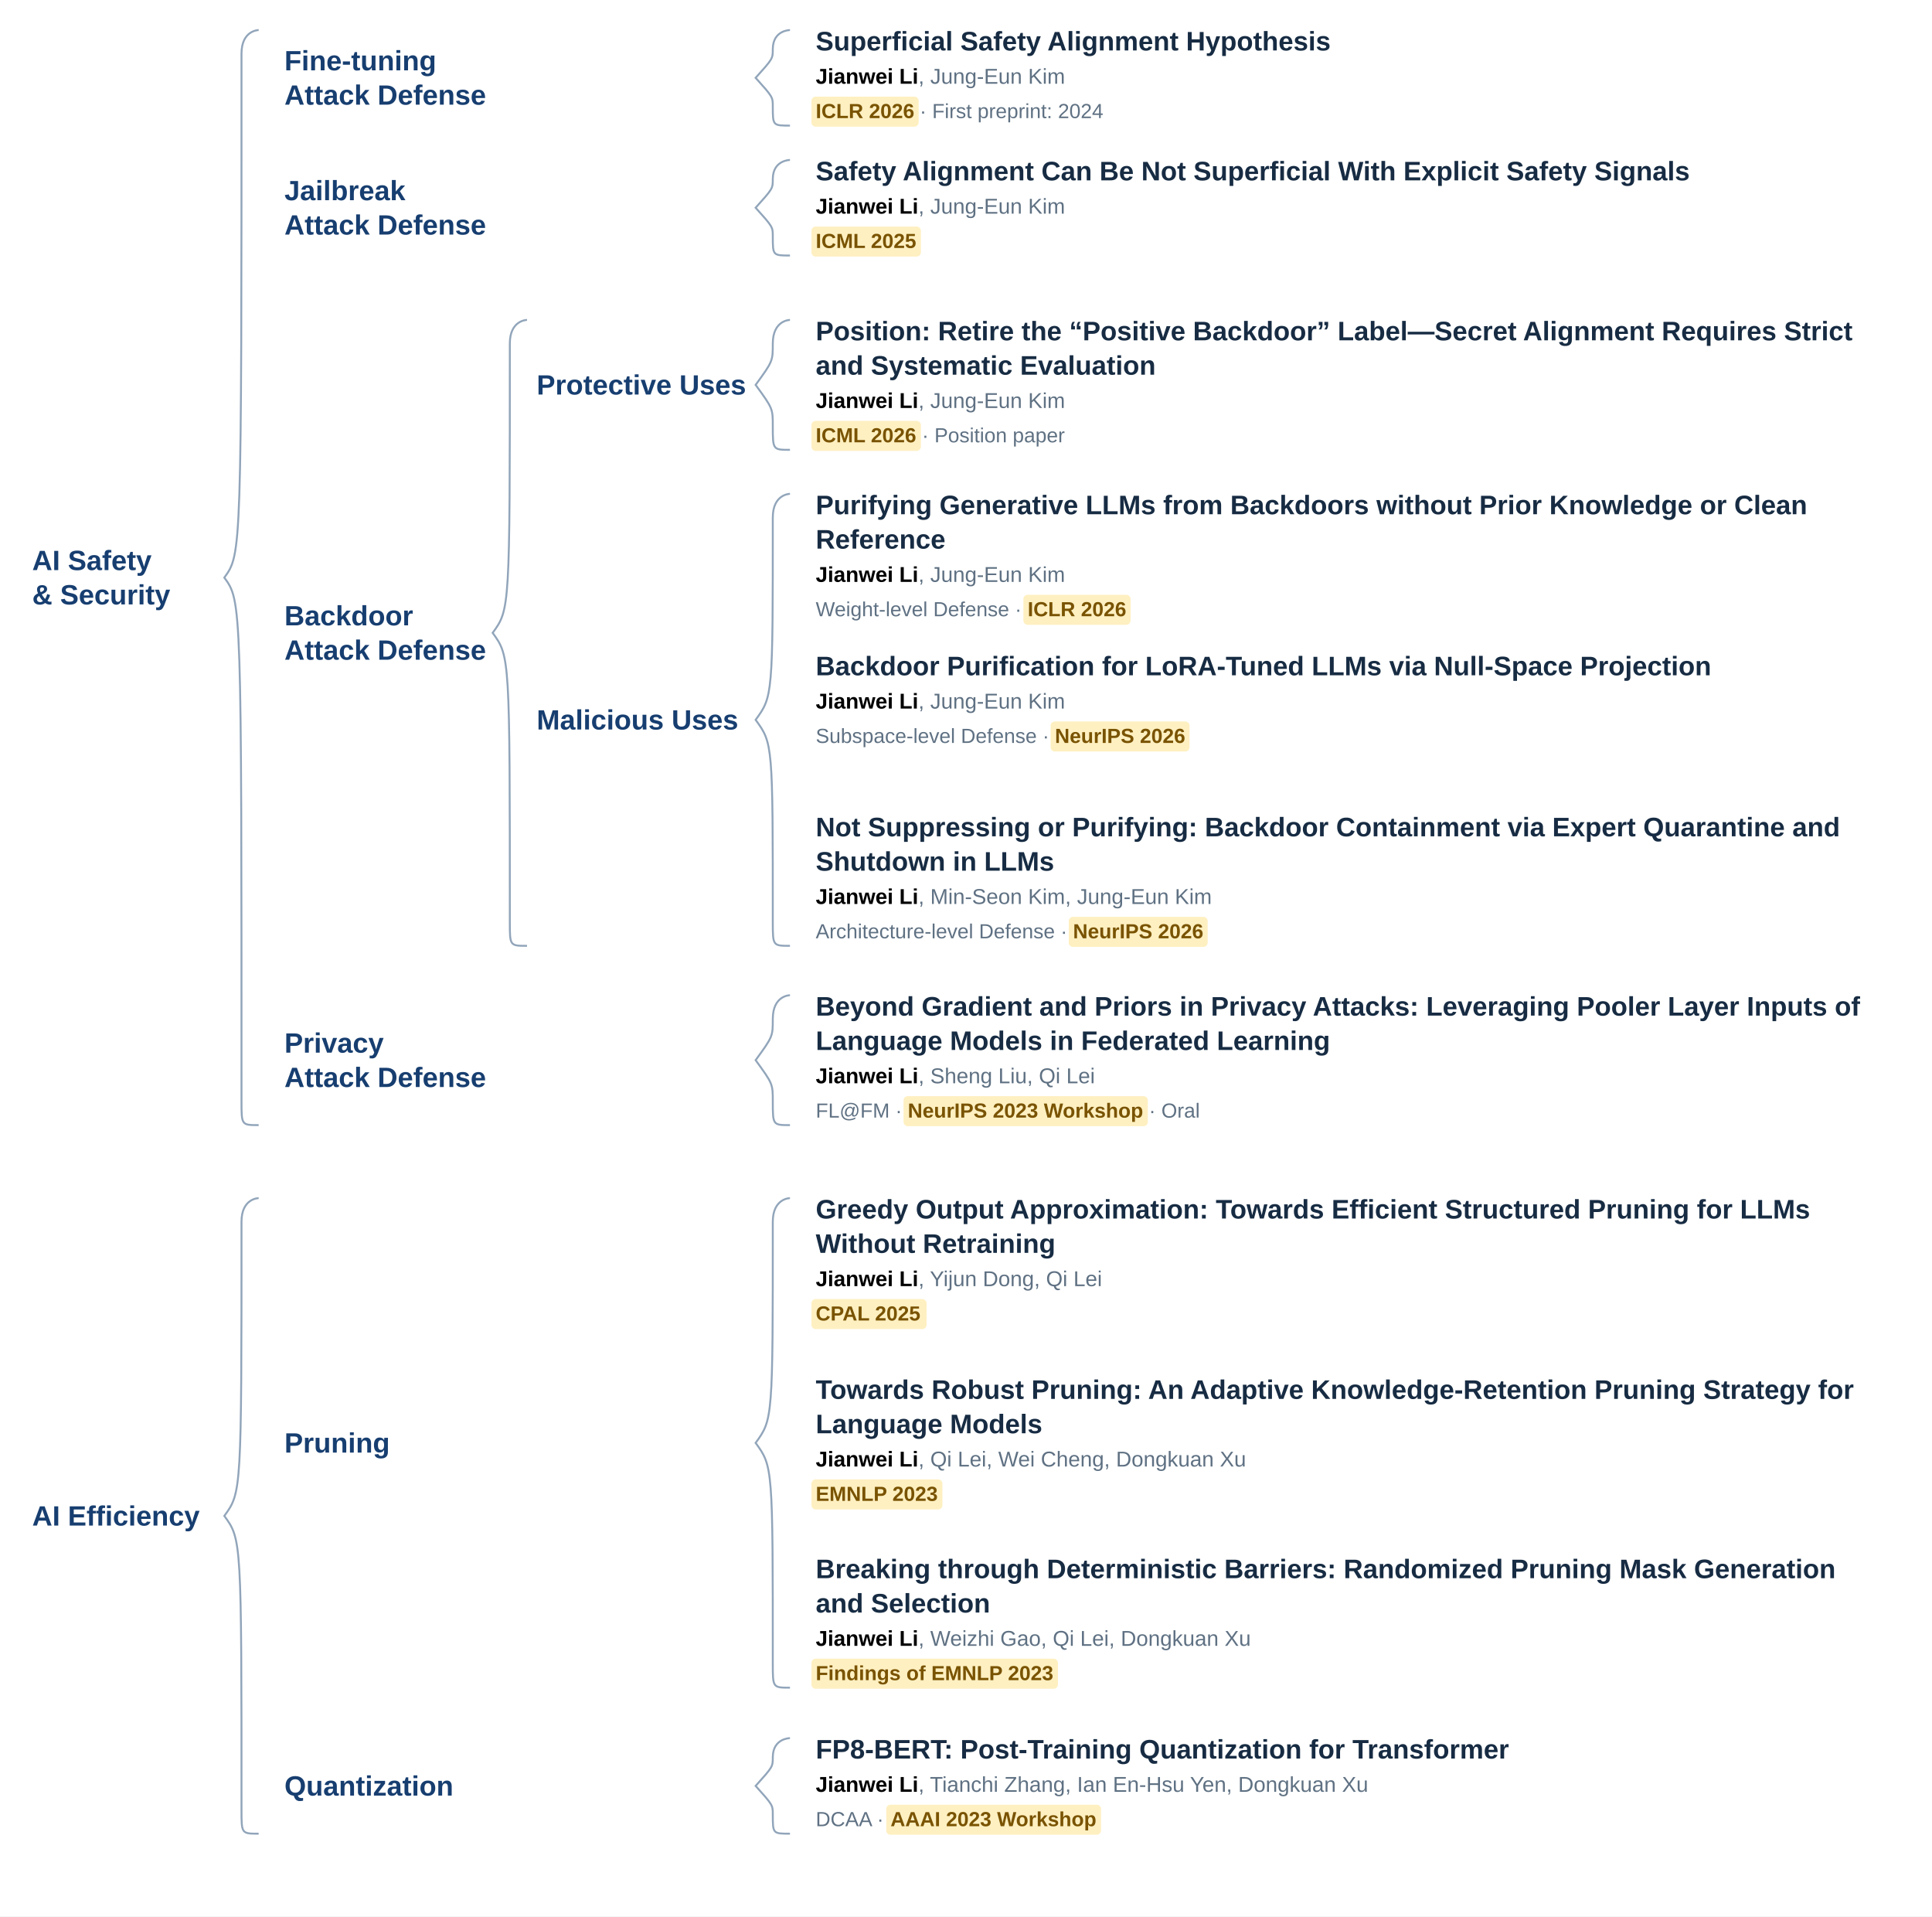
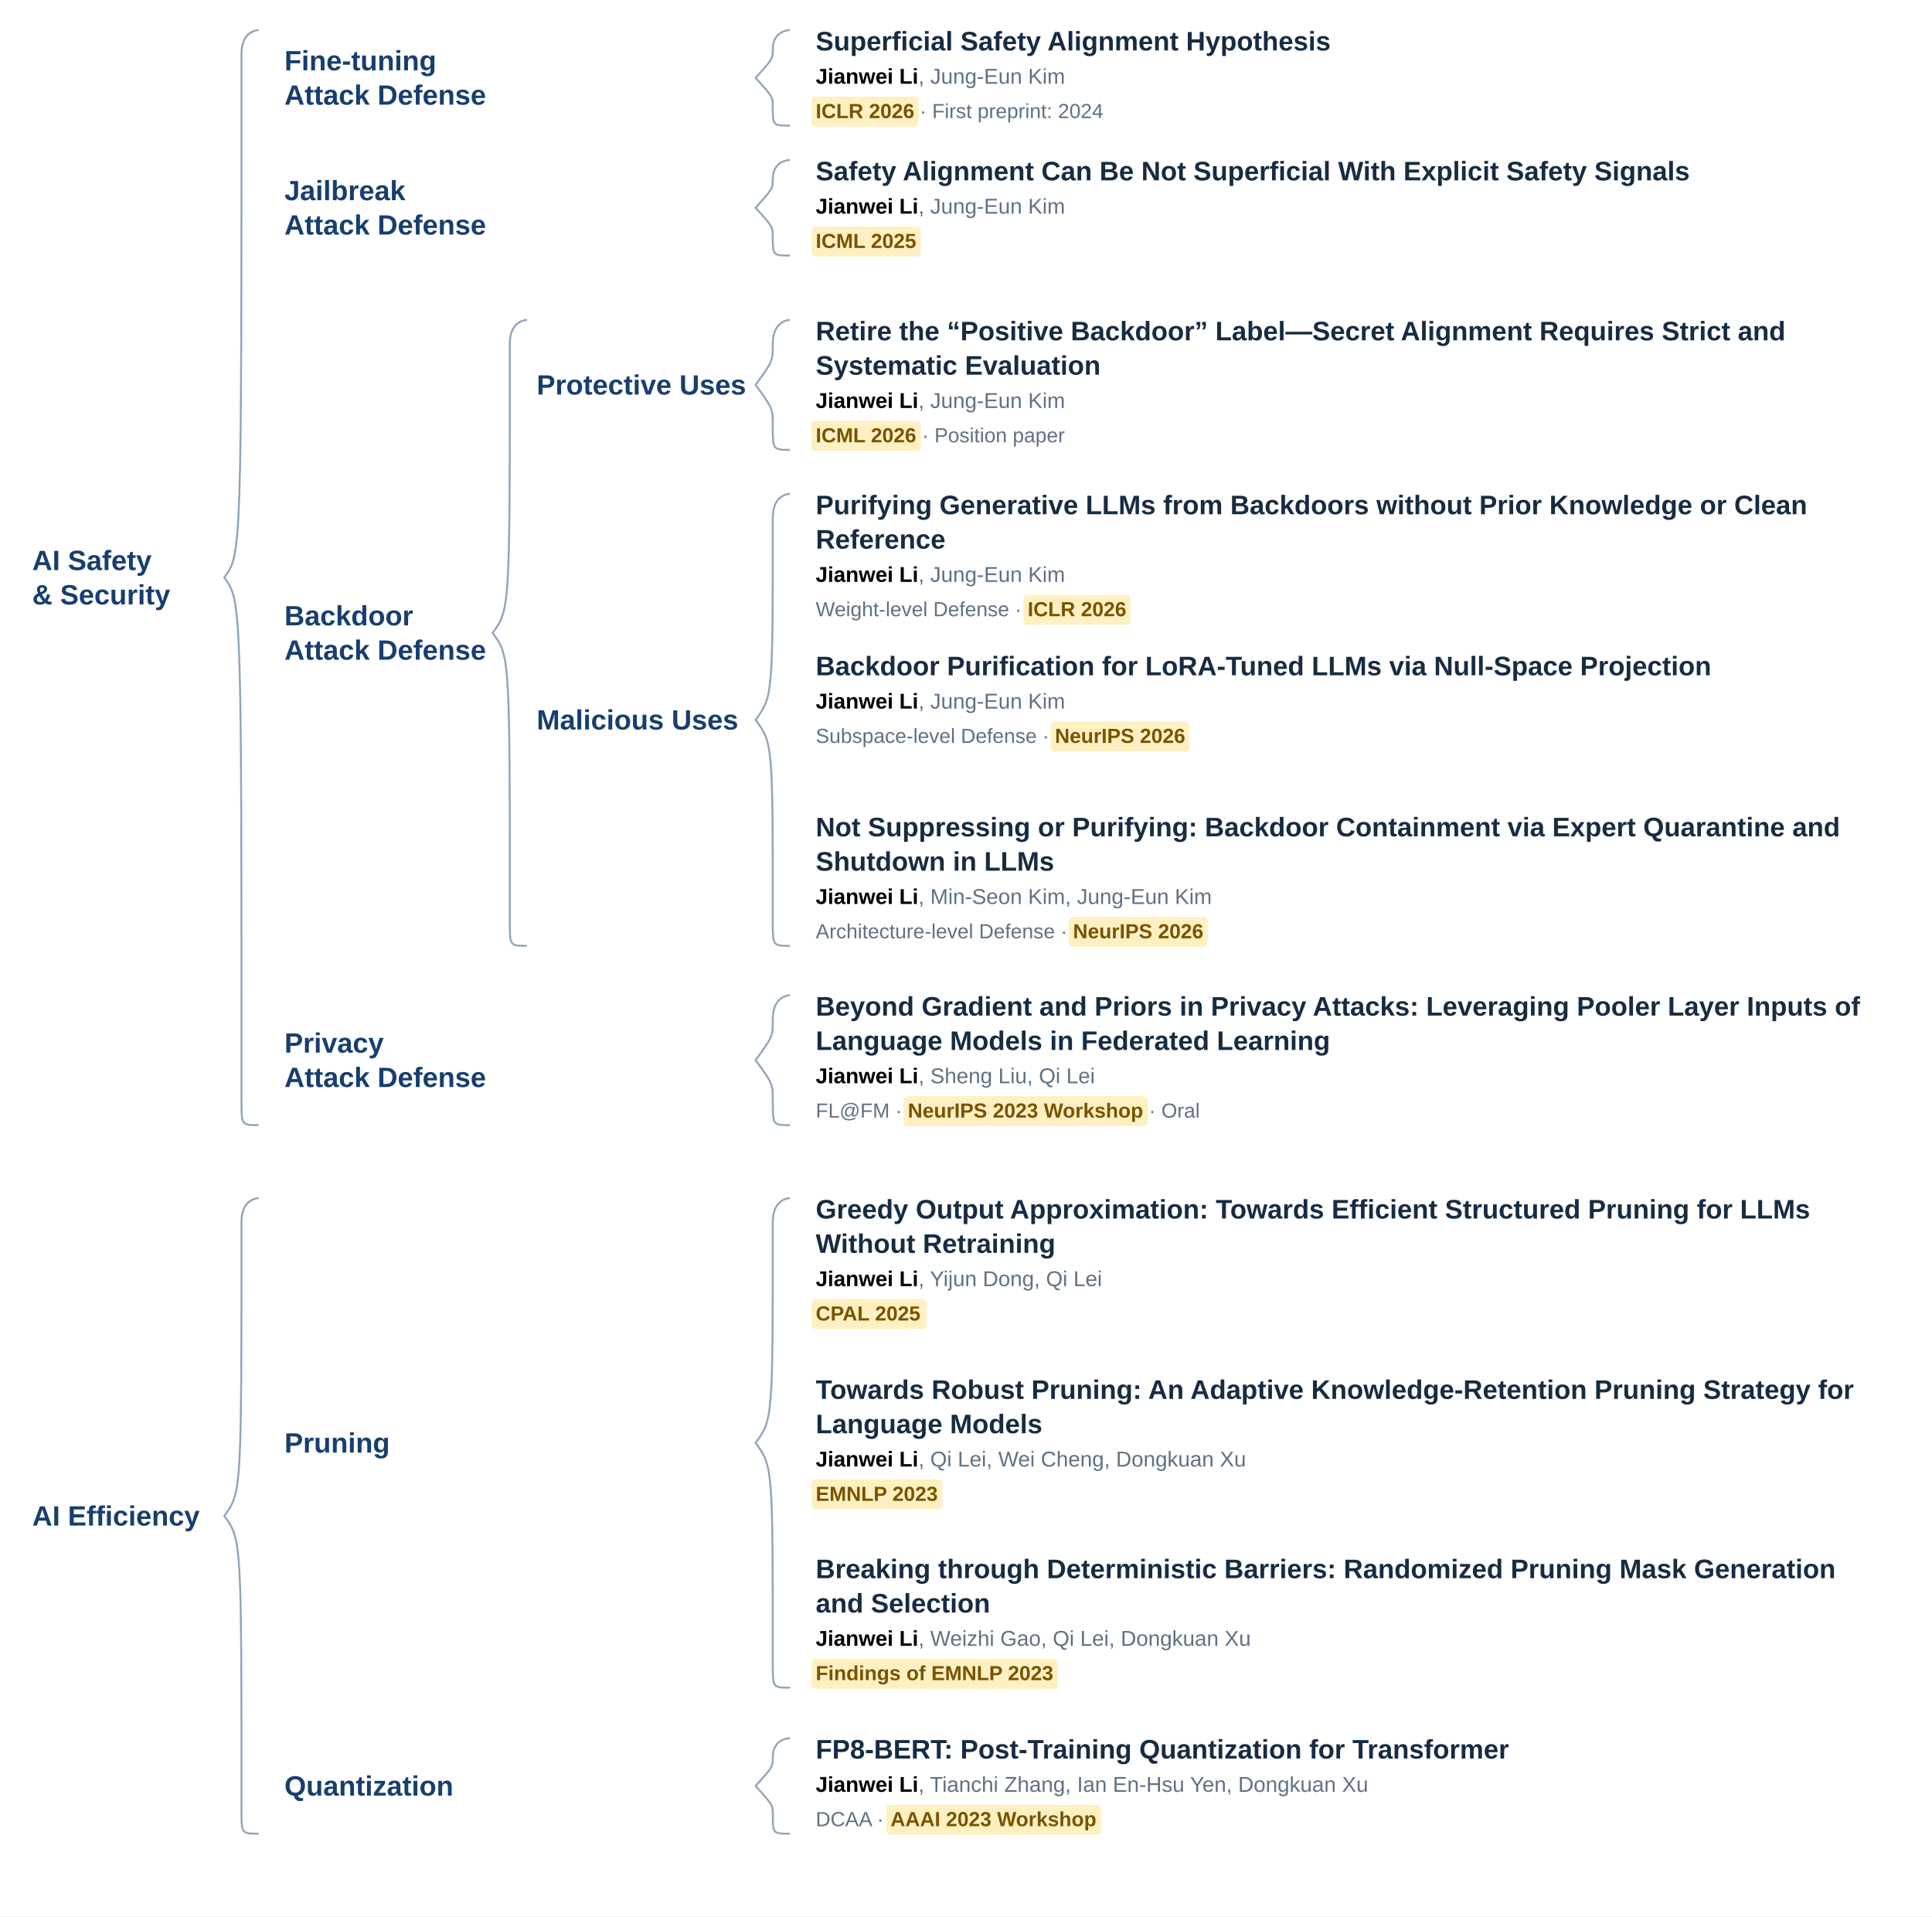
<svg xmlns="http://www.w3.org/2000/svg" width="1800" height="1785" viewBox="0 0 1800 1785" role="img" aria-labelledby="title desc">
  <rect x="0" y="0" width="1800" height="1785" rx="0" fill="#FFFFFF" stroke="none" />
  <text x="760" y="47" font-family="Arial, Helvetica, sans-serif" font-size="25" font-weight="700" fill="#172C43">Superficial Safety Alignment Hypothesis</text>
  <text x="760" y="78" font-family="Arial, Helvetica, sans-serif" font-size="20" font-weight="400" fill="#5F7183" />
  <text x="760.0" y="78" font-family="Arial, Helvetica, sans-serif" font-size="20" font-weight="700" fill="#000000">Jianwei Li</text>
  <text x="855.586" y="78" font-family="Arial, Helvetica, sans-serif" font-size="20" font-weight="400" fill="#5F7183">, Jung-Eun Kim</text>
  <text x="760" y="110" font-family="Arial, Helvetica, sans-serif" font-size="19" font-weight="400" fill="#5F7183" />
  <rect x="756.0" y="90" width="99.874" height="28" rx="4" fill="#FFF0C2" stroke="none" />
  <text x="760.0" y="110" font-family="Arial, Helvetica, sans-serif" font-size="19" font-weight="700" fill="#795300">ICLR 2026</text>
  <text x="856.874" y="110" font-family="Arial, Helvetica, sans-serif" font-size="19" font-weight="400" fill="#5F7183"> · First preprint: 2024</text>
  <text x="760" y="168" font-family="Arial, Helvetica, sans-serif" font-size="25" font-weight="700" fill="#172C43">Safety Alignment Can Be Not Superficial With Explicit Safety Signals</text>
  <text x="760" y="199" font-family="Arial, Helvetica, sans-serif" font-size="20" font-weight="400" fill="#5F7183" />
  <text x="760.0" y="199" font-family="Arial, Helvetica, sans-serif" font-size="20" font-weight="700" fill="#000000">Jianwei Li</text>
  <text x="855.586" y="199" font-family="Arial, Helvetica, sans-serif" font-size="20" font-weight="400" fill="#5F7183">, Jung-Eun Kim</text>
  <text x="760" y="231" font-family="Arial, Helvetica, sans-serif" font-size="19" font-weight="400" fill="#5F7183" />
  <rect x="756.0" y="211" width="101.979" height="28" rx="4" fill="#FFF0C2" stroke="none" />
  <text x="760.0" y="231" font-family="Arial, Helvetica, sans-serif" font-size="19" font-weight="700" fill="#795300">ICML 2025</text>
  <text x="858.979" y="231" font-family="Arial, Helvetica, sans-serif" font-size="19" font-weight="400" fill="#5F7183" />
-   <text x="760" y="317" font-family="Arial, Helvetica, sans-serif" font-size="25" font-weight="700" fill="#172C43">Position: Retire the “Positive Backdoor” Label—Secret Alignment Requires Strict</text>
-   <text x="760" y="349" font-family="Arial, Helvetica, sans-serif" font-size="25" font-weight="700" fill="#172C43">and Systematic Evaluation</text>
+   <text x="760" y="317" font-family="Arial, Helvetica, sans-serif" font-size="25" font-weight="700" fill="#172C43">Retire the “Positive Backdoor” Label—Secret Alignment Requires Strict and</text>
+   <text x="760" y="349" font-family="Arial, Helvetica, sans-serif" font-size="25" font-weight="700" fill="#172C43">Systematic Evaluation</text>
  <text x="760" y="380" font-family="Arial, Helvetica, sans-serif" font-size="20" font-weight="400" fill="#5F7183" />
  <text x="760.0" y="380" font-family="Arial, Helvetica, sans-serif" font-size="20" font-weight="700" fill="#000000">Jianwei Li</text>
  <text x="855.586" y="380" font-family="Arial, Helvetica, sans-serif" font-size="20" font-weight="400" fill="#5F7183">, Jung-Eun Kim</text>
  <text x="760" y="412" font-family="Arial, Helvetica, sans-serif" font-size="19" font-weight="400" fill="#5F7183" />
  <rect x="756.0" y="392" width="101.979" height="28" rx="4" fill="#FFF0C2" stroke="none" />
  <text x="760.0" y="412" font-family="Arial, Helvetica, sans-serif" font-size="19" font-weight="700" fill="#795300">ICML 2026</text>
  <text x="858.979" y="412" font-family="Arial, Helvetica, sans-serif" font-size="19" font-weight="400" fill="#5F7183"> · Position paper</text>
  <text x="760" y="479" font-family="Arial, Helvetica, sans-serif" font-size="25" font-weight="700" fill="#172C43">Purifying Generative LLMs from Backdoors without Prior Knowledge or Clean</text>
  <text x="760" y="511" font-family="Arial, Helvetica, sans-serif" font-size="25" font-weight="700" fill="#172C43">Reference</text>
  <text x="760" y="542" font-family="Arial, Helvetica, sans-serif" font-size="20" font-weight="400" fill="#5F7183" />
  <text x="760.0" y="542" font-family="Arial, Helvetica, sans-serif" font-size="20" font-weight="700" fill="#000000">Jianwei Li</text>
  <text x="855.586" y="542" font-family="Arial, Helvetica, sans-serif" font-size="20" font-weight="400" fill="#5F7183">, Jung-Eun Kim</text>
  <text x="760" y="574" font-family="Arial, Helvetica, sans-serif" font-size="19" font-weight="400" fill="#5F7183">Weight-level Defense · </text>
  <rect x="953.468" y="554" width="99.874" height="28" rx="4" fill="#FFF0C2" stroke="none" />
  <text x="957.468" y="574" font-family="Arial, Helvetica, sans-serif" font-size="19" font-weight="700" fill="#795300">ICLR 2026</text>
  <text x="1054.342" y="574" font-family="Arial, Helvetica, sans-serif" font-size="19" font-weight="400" fill="#5F7183" />
  <text x="760" y="629" font-family="Arial, Helvetica, sans-serif" font-size="25" font-weight="700" fill="#172C43">Backdoor Purification for LoRA-Tuned LLMs via Null-Space Projection</text>
  <text x="760" y="660" font-family="Arial, Helvetica, sans-serif" font-size="20" font-weight="400" fill="#5F7183" />
  <text x="760.0" y="660" font-family="Arial, Helvetica, sans-serif" font-size="20" font-weight="700" fill="#000000">Jianwei Li</text>
  <text x="855.586" y="660" font-family="Arial, Helvetica, sans-serif" font-size="20" font-weight="400" fill="#5F7183">, Jung-Eun Kim</text>
  <text x="760" y="692" font-family="Arial, Helvetica, sans-serif" font-size="19" font-weight="400" fill="#5F7183">Subspace-level Defense · </text>
  <rect x="978.842" y="672" width="129.459" height="28" rx="4" fill="#FFF0C2" stroke="none" />
  <text x="982.842" y="692" font-family="Arial, Helvetica, sans-serif" font-size="19" font-weight="700" fill="#795300">NeurIPS 2026</text>
  <text x="1109.301" y="692" font-family="Arial, Helvetica, sans-serif" font-size="19" font-weight="400" fill="#5F7183" />
  <text x="760" y="779" font-family="Arial, Helvetica, sans-serif" font-size="25" font-weight="700" fill="#172C43">Not Suppressing or Purifying: Backdoor Containment via Expert Quarantine and</text>
  <text x="760" y="811" font-family="Arial, Helvetica, sans-serif" font-size="25" font-weight="700" fill="#172C43">Shutdown in LLMs</text>
  <text x="760" y="842" font-family="Arial, Helvetica, sans-serif" font-size="20" font-weight="400" fill="#5F7183" />
  <text x="760.0" y="842" font-family="Arial, Helvetica, sans-serif" font-size="20" font-weight="700" fill="#000000">Jianwei Li</text>
  <text x="855.586" y="842" font-family="Arial, Helvetica, sans-serif" font-size="20" font-weight="400" fill="#5F7183">, Min-Seon Kim, Jung-Eun Kim</text>
  <text x="760" y="874" font-family="Arial, Helvetica, sans-serif" font-size="19" font-weight="400" fill="#5F7183">Architecture-level Defense · </text>
  <rect x="995.708" y="854" width="129.459" height="28" rx="4" fill="#FFF0C2" stroke="none" />
  <text x="999.708" y="874" font-family="Arial, Helvetica, sans-serif" font-size="19" font-weight="700" fill="#795300">NeurIPS 2026</text>
  <text x="1126.167" y="874" font-family="Arial, Helvetica, sans-serif" font-size="19" font-weight="400" fill="#5F7183" />
  <text x="760" y="946" font-family="Arial, Helvetica, sans-serif" font-size="25" font-weight="700" fill="#172C43">Beyond Gradient and Priors in Privacy Attacks: Leveraging Pooler Layer Inputs of</text>
  <text x="760" y="978" font-family="Arial, Helvetica, sans-serif" font-size="25" font-weight="700" fill="#172C43">Language Models in Federated Learning</text>
  <text x="760" y="1009" font-family="Arial, Helvetica, sans-serif" font-size="20" font-weight="400" fill="#5F7183" />
  <text x="760.0" y="1009" font-family="Arial, Helvetica, sans-serif" font-size="20" font-weight="700" fill="#000000">Jianwei Li</text>
  <text x="855.586" y="1009" font-family="Arial, Helvetica, sans-serif" font-size="20" font-weight="400" fill="#5F7183">, Sheng Liu, Qi Lei</text>
  <text x="760" y="1041" font-family="Arial, Helvetica, sans-serif" font-size="19" font-weight="400" fill="#5F7183">FL@FM · </text>
  <rect x="841.778" y="1021" width="227.623" height="28" rx="4" fill="#FFF0C2" stroke="none" />
  <text x="845.778" y="1041" font-family="Arial, Helvetica, sans-serif" font-size="19" font-weight="700" fill="#795300">NeurIPS 2023 Workshop</text>
  <text x="1070.401" y="1041" font-family="Arial, Helvetica, sans-serif" font-size="19" font-weight="400" fill="#5F7183"> · Oral</text>
  <text x="760" y="1135" font-family="Arial, Helvetica, sans-serif" font-size="25" font-weight="700" fill="#172C43">Greedy Output Approximation: Towards Efficient Structured Pruning for LLMs</text>
  <text x="760" y="1167" font-family="Arial, Helvetica, sans-serif" font-size="25" font-weight="700" fill="#172C43">Without Retraining</text>
  <text x="760" y="1198" font-family="Arial, Helvetica, sans-serif" font-size="20" font-weight="400" fill="#5F7183" />
  <text x="760.0" y="1198" font-family="Arial, Helvetica, sans-serif" font-size="20" font-weight="700" fill="#000000">Jianwei Li</text>
  <text x="855.586" y="1198" font-family="Arial, Helvetica, sans-serif" font-size="20" font-weight="400" fill="#5F7183">, Yijun Dong, Qi Lei</text>
  <text x="760" y="1230" font-family="Arial, Helvetica, sans-serif" font-size="19" font-weight="400" fill="#5F7183" />
  <rect x="756.0" y="1210" width="107.268" height="28" rx="4" fill="#FFF0C2" stroke="none" />
  <text x="760.0" y="1230" font-family="Arial, Helvetica, sans-serif" font-size="19" font-weight="700" fill="#795300">CPAL 2025</text>
  <text x="864.268" y="1230" font-family="Arial, Helvetica, sans-serif" font-size="19" font-weight="400" fill="#5F7183" />
  <text x="760" y="1303" font-family="Arial, Helvetica, sans-serif" font-size="25" font-weight="700" fill="#172C43">Towards Robust Pruning: An Adaptive Knowledge-Retention Pruning Strategy for</text>
  <text x="760" y="1335" font-family="Arial, Helvetica, sans-serif" font-size="25" font-weight="700" fill="#172C43">Language Models</text>
  <text x="760" y="1366" font-family="Arial, Helvetica, sans-serif" font-size="20" font-weight="400" fill="#5F7183" />
  <text x="760.0" y="1366" font-family="Arial, Helvetica, sans-serif" font-size="20" font-weight="700" fill="#000000">Jianwei Li</text>
  <text x="855.586" y="1366" font-family="Arial, Helvetica, sans-serif" font-size="20" font-weight="400" fill="#5F7183">, Qi Lei, Wei Cheng, Dongkuan Xu</text>
  <text x="760" y="1398" font-family="Arial, Helvetica, sans-serif" font-size="19" font-weight="400" fill="#5F7183" />
  <rect x="756.0" y="1378" width="122.046" height="28" rx="4" fill="#FFF0C2" stroke="none" />
  <text x="760.0" y="1398" font-family="Arial, Helvetica, sans-serif" font-size="19" font-weight="700" fill="#795300">EMNLP 2023</text>
  <text x="879.046" y="1398" font-family="Arial, Helvetica, sans-serif" font-size="19" font-weight="400" fill="#5F7183" />
  <text x="760" y="1470" font-family="Arial, Helvetica, sans-serif" font-size="25" font-weight="700" fill="#172C43">Breaking through Deterministic Barriers: Randomized Pruning Mask Generation</text>
  <text x="760" y="1502" font-family="Arial, Helvetica, sans-serif" font-size="25" font-weight="700" fill="#172C43">and Selection</text>
  <text x="760" y="1533" font-family="Arial, Helvetica, sans-serif" font-size="20" font-weight="400" fill="#5F7183" />
  <text x="760.0" y="1533" font-family="Arial, Helvetica, sans-serif" font-size="20" font-weight="700" fill="#000000">Jianwei Li</text>
  <text x="855.586" y="1533" font-family="Arial, Helvetica, sans-serif" font-size="20" font-weight="400" fill="#5F7183">, Weizhi Gao, Qi Lei, Dongkuan Xu</text>
  <text x="760" y="1565" font-family="Arial, Helvetica, sans-serif" font-size="19" font-weight="400" fill="#5F7183" />
  <rect x="756.0" y="1545" width="229.691" height="28" rx="4" fill="#FFF0C2" stroke="none" />
  <text x="760.0" y="1565" font-family="Arial, Helvetica, sans-serif" font-size="19" font-weight="700" fill="#795300">Findings of EMNLP 2023</text>
  <text x="986.691" y="1565" font-family="Arial, Helvetica, sans-serif" font-size="19" font-weight="400" fill="#5F7183" />
  <text x="760" y="1638" font-family="Arial, Helvetica, sans-serif" font-size="25" font-weight="700" fill="#172C43">FP8-BERT: Post-Training Quantization for Transformer</text>
  <text x="760" y="1669" font-family="Arial, Helvetica, sans-serif" font-size="20" font-weight="400" fill="#5F7183" />
  <text x="760.0" y="1669" font-family="Arial, Helvetica, sans-serif" font-size="20" font-weight="700" fill="#000000">Jianwei Li</text>
  <text x="855.586" y="1669" font-family="Arial, Helvetica, sans-serif" font-size="20" font-weight="400" fill="#5F7183">, Tianchi Zhang, Ian En-Hsu Yen, Dongkuan Xu</text>
  <text x="760" y="1701" font-family="Arial, Helvetica, sans-serif" font-size="19" font-weight="400" fill="#5F7183">DCAA · </text>
  <rect x="825.673" y="1681" width="200.152" height="28" rx="4" fill="#FFF0C2" stroke="none" />
  <text x="829.673" y="1701" font-family="Arial, Helvetica, sans-serif" font-size="19" font-weight="700" fill="#795300">AAAI 2023 Workshop</text>
  <text x="1026.825" y="1701" font-family="Arial, Helvetica, sans-serif" font-size="19" font-weight="400" fill="#5F7183" />
  <text x="265" y="65.5" font-family="Arial, Helvetica, sans-serif" font-size="26" font-weight="700" fill="#173E70">Fine-tuning</text>
  <text x="265" y="97.5" font-family="Arial, Helvetica, sans-serif" font-size="26" font-weight="700" fill="#173E70">Attack Defense</text>
  <path d="M736 28 C736 28 720 28 720 45.8 C720 54.7 720 54.7 704 72.5 C720 90.3 720 90.3 720 99.2 C720 117 720 117 736 117" fill="none" stroke="#91A5BA" stroke-width="1.8" />
  <text x="265" y="186.5" font-family="Arial, Helvetica, sans-serif" font-size="26" font-weight="700" fill="#173E70">Jailbreak</text>
  <text x="265" y="218.5" font-family="Arial, Helvetica, sans-serif" font-size="26" font-weight="700" fill="#173E70">Attack Defense</text>
  <path d="M736 149 C736 149 720 149 720 166.8 C720 175.7 720 175.7 704 193.5 C720 211.3 720 211.3 720 220.2 C720 238 720 238 736 238" fill="none" stroke="#91A5BA" stroke-width="1.8" />
  <text x="500" y="367.5" font-family="Arial, Helvetica, sans-serif" font-size="26" font-weight="700" fill="#173E70">Protective Uses</text>
  <path d="M736 298 C736 298 720 298 720 320 C720 336.5 720 336.5 704 358.5 C720 380.5 720 380.5 720 397 C720 419 720 419 736 419" fill="none" stroke="#91A5BA" stroke-width="1.8" />
  <text x="500" y="679.5" font-family="Arial, Helvetica, sans-serif" font-size="26" font-weight="700" fill="#173E70">Malicious Uses</text>
  <path d="M736 460 C736 460 720 460 720 482 C720 648.5 720 648.5 704 670.5 C720 692.5 720 692.5 720 859 C720 881 720 881 736 881" fill="none" stroke="#91A5BA" stroke-width="1.8" />
  <text x="265" y="582.5" font-family="Arial, Helvetica, sans-serif" font-size="26" font-weight="700" fill="#173E70">Backdoor</text>
  <text x="265" y="614.5" font-family="Arial, Helvetica, sans-serif" font-size="26" font-weight="700" fill="#173E70">Attack Defense</text>
  <path d="M491 298 C491 298 475 298 475 320 C475 567.5 475 567.5 459 589.5 C475 611.5 475 611.5 475 859 C475 881 475 881 491 881" fill="none" stroke="#91A5BA" stroke-width="1.8" />
  <text x="265" y="980.5" font-family="Arial, Helvetica, sans-serif" font-size="26" font-weight="700" fill="#173E70">Privacy</text>
  <text x="265" y="1012.5" font-family="Arial, Helvetica, sans-serif" font-size="26" font-weight="700" fill="#173E70">Attack Defense</text>
  <path d="M736 927 C736 927 720 927 720 949 C720 965.5 720 965.5 704 987.5 C720 1009.5 720 1009.5 720 1026 C720 1048 720 1048 736 1048" fill="none" stroke="#91A5BA" stroke-width="1.8" />
  <text x="30" y="531.0" font-family="Arial, Helvetica, sans-serif" font-size="26" font-weight="700" fill="#173E70">AI Safety</text>
  <text x="30" y="563.0" font-family="Arial, Helvetica, sans-serif" font-size="26" font-weight="700" fill="#173E70">&amp; Security</text>
  <path d="M241 28 C241 28 225 28 225 50 C225 516.0 225 516.0 209 538.0 C225 560.0 225 560.0 225 1026 C225 1048 225 1048 241 1048" fill="none" stroke="#91A5BA" stroke-width="1.8" />
  <text x="265" y="1353.0" font-family="Arial, Helvetica, sans-serif" font-size="26" font-weight="700" fill="#173E70">Pruning</text>
  <path d="M736 1116 C736 1116 720 1116 720 1138 C720 1322.0 720 1322.0 704 1344.0 C720 1366.0 720 1366.0 720 1550 C720 1572 720 1572 736 1572" fill="none" stroke="#91A5BA" stroke-width="1.8" />
  <text x="265" y="1672.5" font-family="Arial, Helvetica, sans-serif" font-size="26" font-weight="700" fill="#173E70">Quantization</text>
  <path d="M736 1619 C736 1619 720 1619 720 1636.8 C720 1645.7 720 1645.7 704 1663.5 C720 1681.3 720 1681.3 720 1690.2 C720 1708 720 1708 736 1708" fill="none" stroke="#91A5BA" stroke-width="1.8" />
  <text x="30" y="1421.0" font-family="Arial, Helvetica, sans-serif" font-size="26" font-weight="700" fill="#173E70">AI Efficiency</text>
  <path d="M241 1116 C241 1116 225 1116 225 1138 C225 1390.0 225 1390.0 209 1412.0 C225 1434.0 225 1434.0 225 1686 C225 1708 225 1708 241 1708" fill="none" stroke="#91A5BA" stroke-width="1.8" />
</svg>
